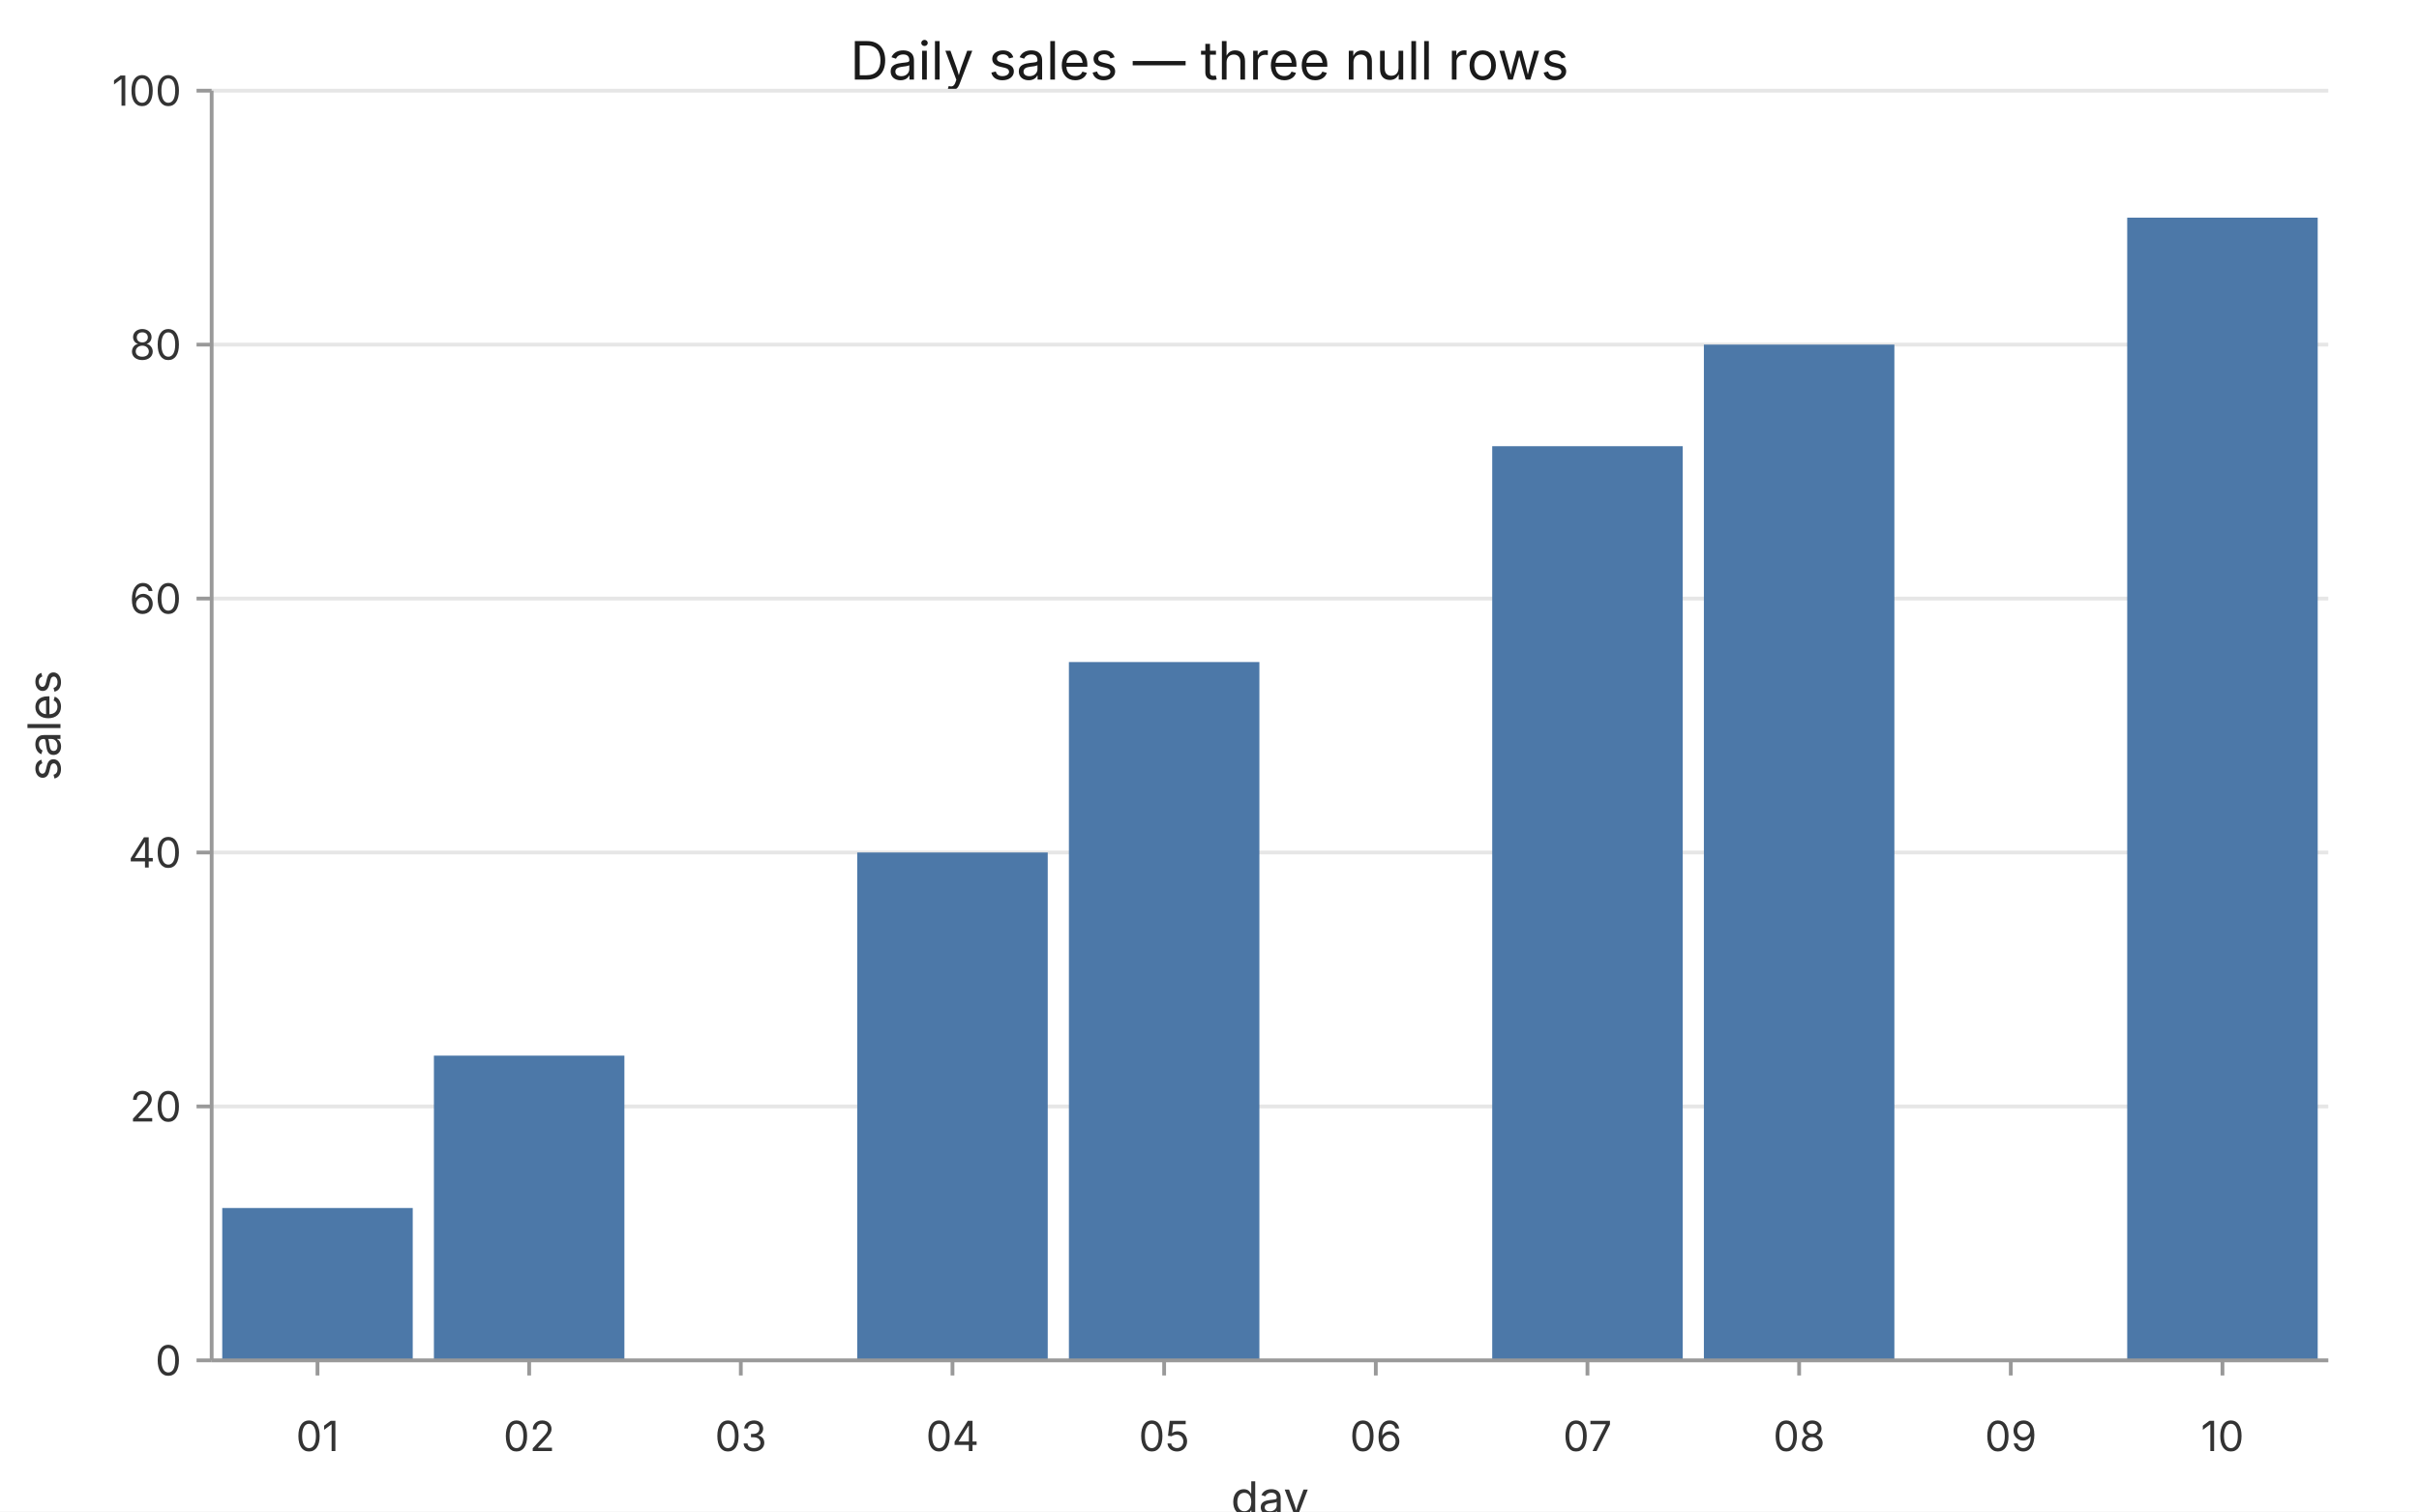
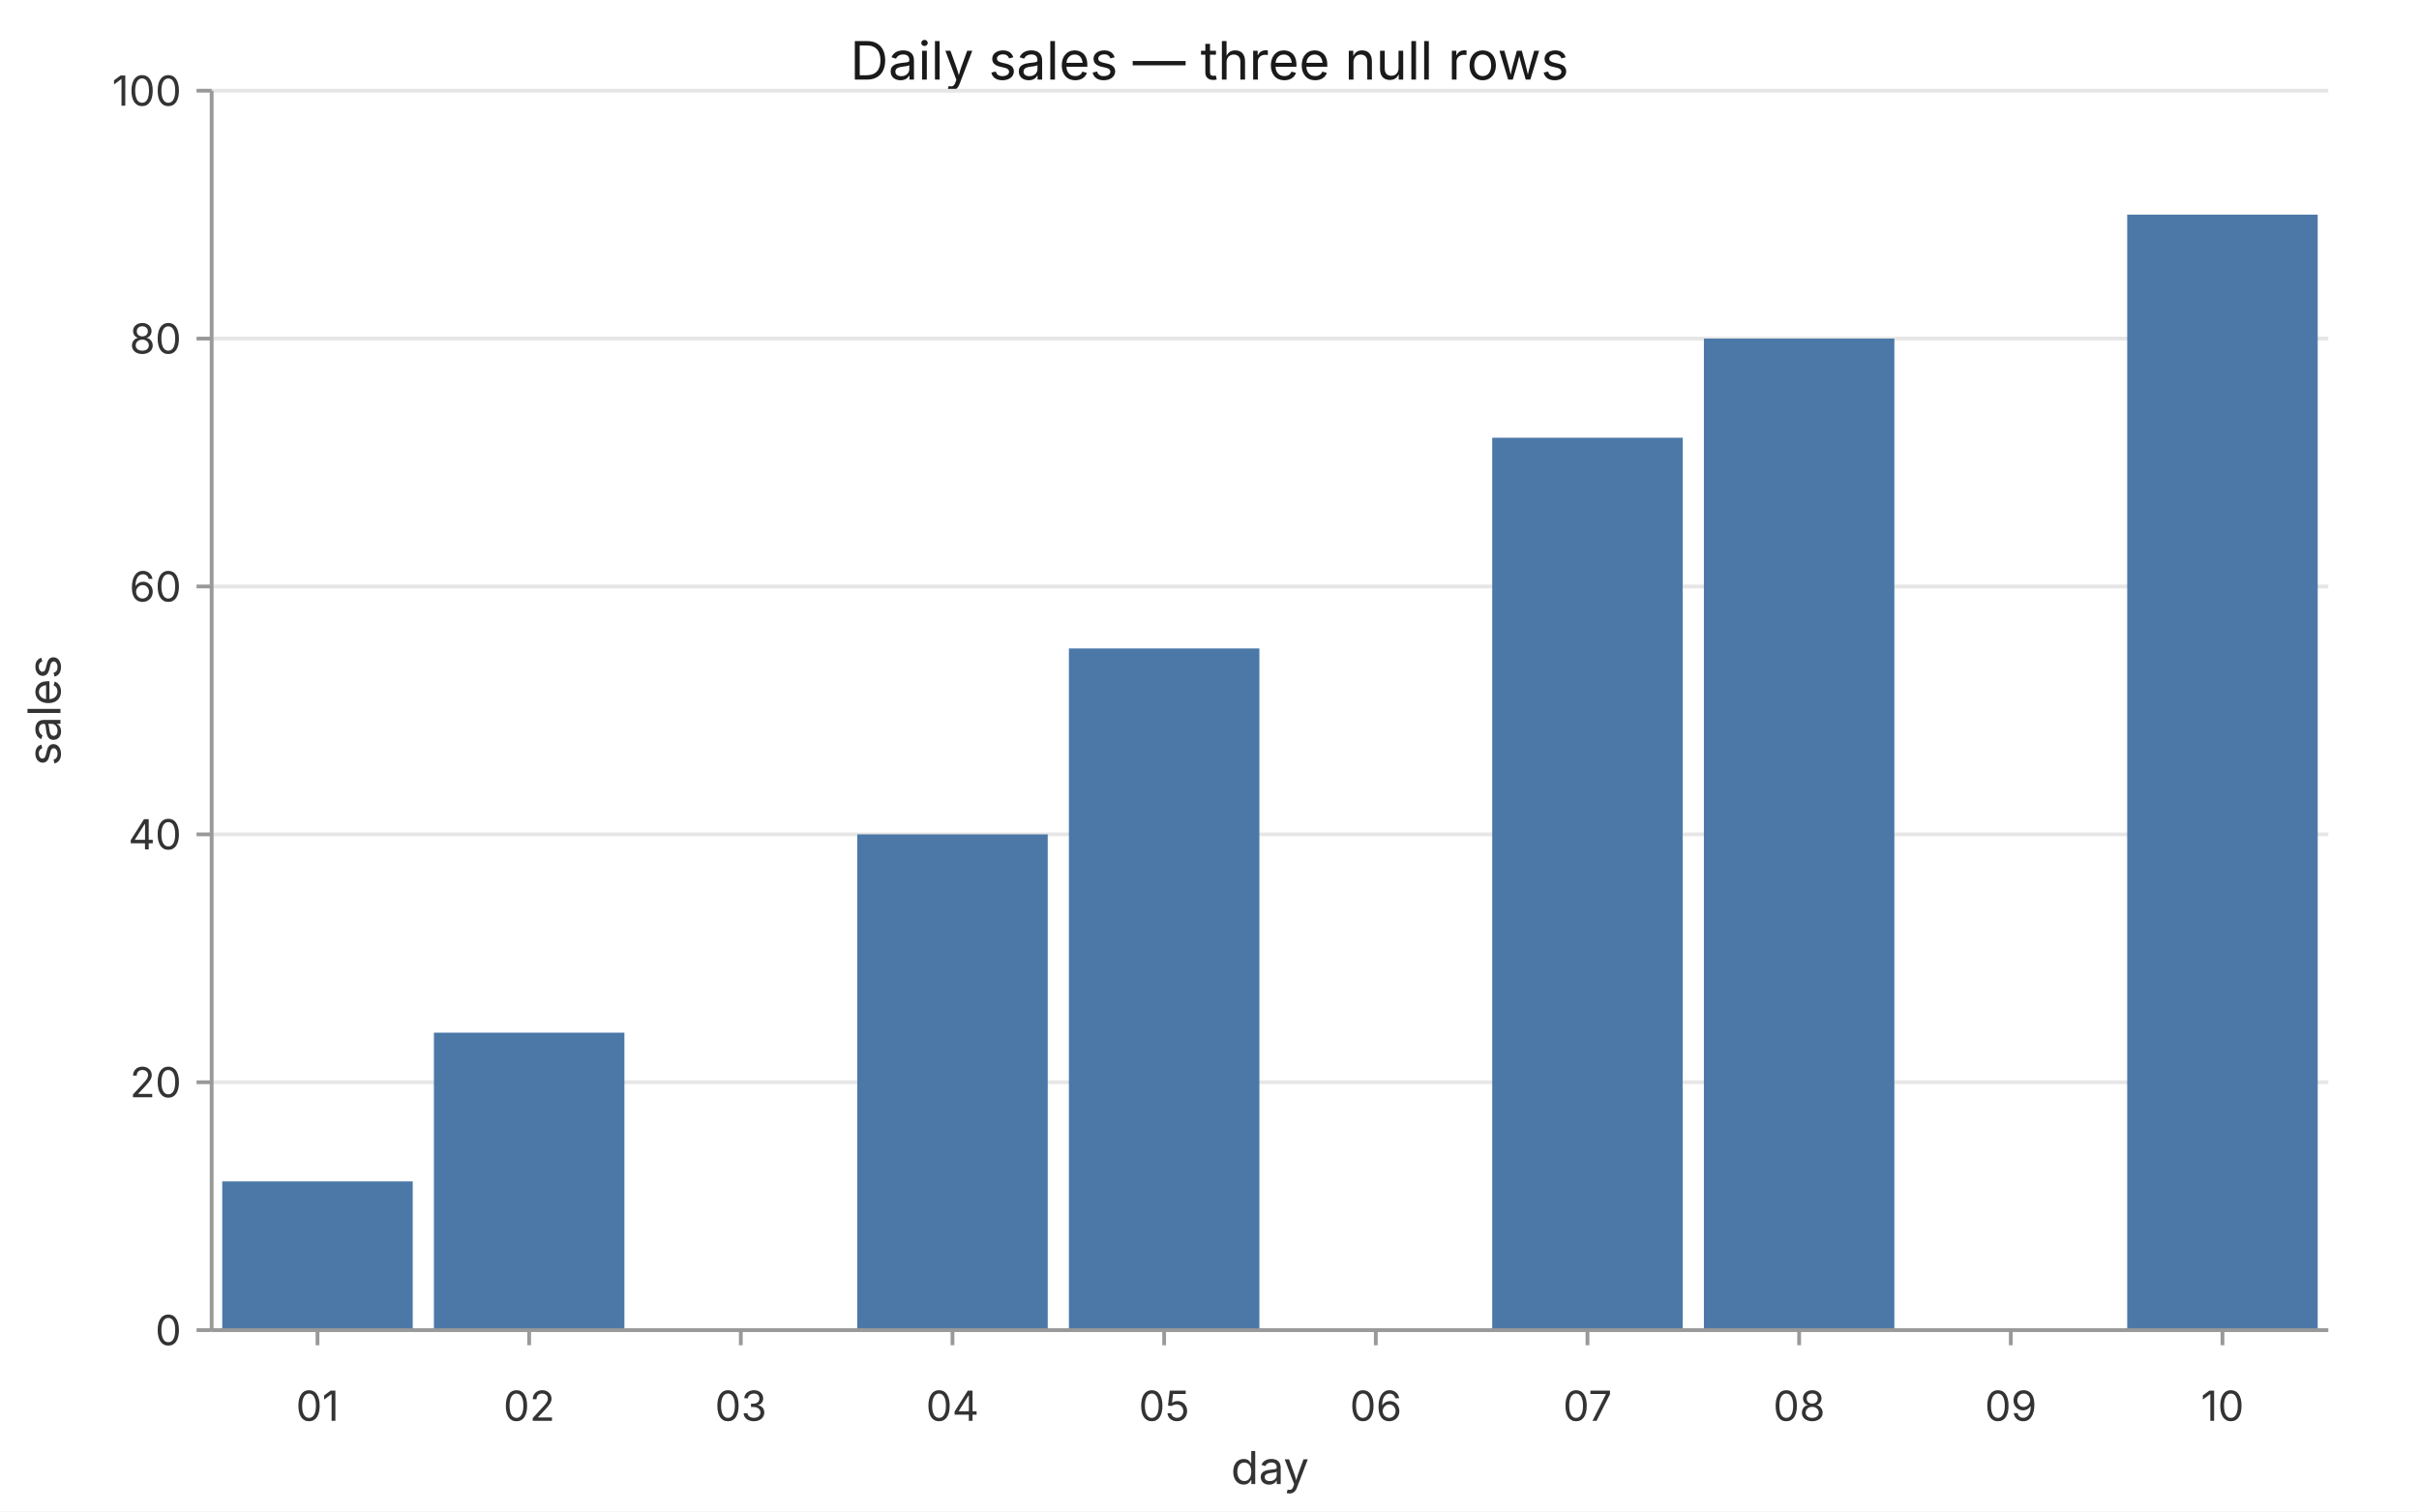
<svg xmlns="http://www.w3.org/2000/svg" viewBox="0 0 640 400" width="640" height="400" role="img" aria-label="Daily sales — three null rows" aria-describedby="glyph-desc">
  <rect x="0" y="0" width="640" height="400" fill="#ffffff" />
  <text x="320" y="16" font-family="system-ui, -apple-system, sans-serif" font-size="14" fill="#1a1a1a" text-anchor="middle" dominant-baseline="middle">Daily sales — three null rows</text>
-   <line x1="56" y1="360" x2="616" y2="360" stroke="#e6e6e6" stroke-width="1" />
-   <line x1="56" y1="292.8" x2="616" y2="292.8" stroke="#e6e6e6" stroke-width="1" />
-   <line x1="56" y1="225.6" x2="616" y2="225.6" stroke="#e6e6e6" stroke-width="1" />
-   <line x1="56" y1="158.4" x2="616" y2="158.4" stroke="#e6e6e6" stroke-width="1" />
-   <line x1="56" y1="91.2" x2="616" y2="91.2" stroke="#e6e6e6" stroke-width="1" />
+   <line x1="56" y1="352" x2="616" y2="352" stroke="#e6e6e6" stroke-width="1" />
+   <line x1="56" y1="286.4" x2="616" y2="286.4" stroke="#e6e6e6" stroke-width="1" />
+   <line x1="56" y1="220.8" x2="616" y2="220.8" stroke="#e6e6e6" stroke-width="1" />
+   <line x1="56" y1="155.2" x2="616" y2="155.2" stroke="#e6e6e6" stroke-width="1" />
+   <line x1="56" y1="89.6" x2="616" y2="89.6" stroke="#e6e6e6" stroke-width="1" />
  <line x1="56" y1="24" x2="616" y2="24" stroke="#e6e6e6" stroke-width="1" />
-   <rect x="58.8" y="319.68" width="50.4" height="40.32" fill="#4c78a8" />
-   <rect x="114.8" y="279.36" width="50.4" height="80.64" fill="#4c78a8" />
-   <rect x="226.8" y="225.6" width="50.4" height="134.4" fill="#4c78a8" />
-   <rect x="282.8" y="175.2" width="50.4" height="184.8" fill="#4c78a8" />
-   <rect x="394.8" y="118.08" width="50.4" height="241.92" fill="#4c78a8" />
-   <rect x="450.8" y="91.2" width="50.4" height="268.8" fill="#4c78a8" />
-   <rect x="562.8" y="57.6" width="50.4" height="302.4" fill="#4c78a8" />
-   <line x1="56" y1="360" x2="616" y2="360" stroke="#999999" stroke-width="1" />
-   <line x1="84" y1="360" x2="84" y2="364" stroke="#999999" stroke-width="1" />
-   <text x="84" y="376" font-family="system-ui, -apple-system, sans-serif" font-size="11" fill="#333333" text-anchor="middle" dominant-baseline="hanging">01</text>
-   <line x1="140" y1="360" x2="140" y2="364" stroke="#999999" stroke-width="1" />
-   <text x="140" y="376" font-family="system-ui, -apple-system, sans-serif" font-size="11" fill="#333333" text-anchor="middle" dominant-baseline="hanging">02</text>
-   <line x1="196" y1="360" x2="196" y2="364" stroke="#999999" stroke-width="1" />
-   <text x="196" y="376" font-family="system-ui, -apple-system, sans-serif" font-size="11" fill="#333333" text-anchor="middle" dominant-baseline="hanging">03</text>
-   <line x1="252" y1="360" x2="252" y2="364" stroke="#999999" stroke-width="1" />
-   <text x="252" y="376" font-family="system-ui, -apple-system, sans-serif" font-size="11" fill="#333333" text-anchor="middle" dominant-baseline="hanging">04</text>
-   <line x1="308" y1="360" x2="308" y2="364" stroke="#999999" stroke-width="1" />
-   <text x="308" y="376" font-family="system-ui, -apple-system, sans-serif" font-size="11" fill="#333333" text-anchor="middle" dominant-baseline="hanging">05</text>
-   <line x1="364" y1="360" x2="364" y2="364" stroke="#999999" stroke-width="1" />
-   <text x="364" y="376" font-family="system-ui, -apple-system, sans-serif" font-size="11" fill="#333333" text-anchor="middle" dominant-baseline="hanging">06</text>
-   <line x1="420" y1="360" x2="420" y2="364" stroke="#999999" stroke-width="1" />
-   <text x="420" y="376" font-family="system-ui, -apple-system, sans-serif" font-size="11" fill="#333333" text-anchor="middle" dominant-baseline="hanging">07</text>
-   <line x1="476" y1="360" x2="476" y2="364" stroke="#999999" stroke-width="1" />
-   <text x="476" y="376" font-family="system-ui, -apple-system, sans-serif" font-size="11" fill="#333333" text-anchor="middle" dominant-baseline="hanging">08</text>
-   <line x1="532" y1="360" x2="532" y2="364" stroke="#999999" stroke-width="1" />
-   <text x="532" y="376" font-family="system-ui, -apple-system, sans-serif" font-size="11" fill="#333333" text-anchor="middle" dominant-baseline="hanging">09</text>
-   <line x1="588" y1="360" x2="588" y2="364" stroke="#999999" stroke-width="1" />
-   <text x="588" y="376" font-family="system-ui, -apple-system, sans-serif" font-size="11" fill="#333333" text-anchor="middle" dominant-baseline="hanging">10</text>
-   <text x="336" y="392" font-family="system-ui, -apple-system, sans-serif" font-size="12" fill="#333333" text-anchor="middle" dominant-baseline="hanging">day</text>
-   <line x1="56" y1="24" x2="56" y2="360" stroke="#999999" stroke-width="1" />
-   <line x1="52" y1="360" x2="56" y2="360" stroke="#999999" stroke-width="1" />
-   <text x="48" y="360" font-family="system-ui, -apple-system, sans-serif" font-size="11" fill="#333333" text-anchor="end" dominant-baseline="middle">0</text>
-   <line x1="52" y1="292.8" x2="56" y2="292.8" stroke="#999999" stroke-width="1" />
-   <text x="48" y="292.8" font-family="system-ui, -apple-system, sans-serif" font-size="11" fill="#333333" text-anchor="end" dominant-baseline="middle">20</text>
-   <line x1="52" y1="225.6" x2="56" y2="225.6" stroke="#999999" stroke-width="1" />
-   <text x="48" y="225.6" font-family="system-ui, -apple-system, sans-serif" font-size="11" fill="#333333" text-anchor="end" dominant-baseline="middle">40</text>
-   <line x1="52" y1="158.4" x2="56" y2="158.4" stroke="#999999" stroke-width="1" />
-   <text x="48" y="158.4" font-family="system-ui, -apple-system, sans-serif" font-size="11" fill="#333333" text-anchor="end" dominant-baseline="middle">60</text>
-   <line x1="52" y1="91.2" x2="56" y2="91.2" stroke="#999999" stroke-width="1" />
-   <text x="48" y="91.2" font-family="system-ui, -apple-system, sans-serif" font-size="11" fill="#333333" text-anchor="end" dominant-baseline="middle">80</text>
+   <rect x="58.8" y="312.64" width="50.4" height="39.36" fill="#4c78a8" />
+   <rect x="114.8" y="273.28" width="50.4" height="78.72" fill="#4c78a8" />
+   <rect x="226.8" y="220.8" width="50.4" height="131.2" fill="#4c78a8" />
+   <rect x="282.8" y="171.6" width="50.4" height="180.4" fill="#4c78a8" />
+   <rect x="394.8" y="115.84" width="50.4" height="236.16" fill="#4c78a8" />
+   <rect x="450.8" y="89.6" width="50.4" height="262.4" fill="#4c78a8" />
+   <rect x="562.8" y="56.8" width="50.4" height="295.2" fill="#4c78a8" />
+   <line x1="56" y1="352" x2="616" y2="352" stroke="#999999" stroke-width="1" />
+   <line x1="84" y1="352" x2="84" y2="356" stroke="#999999" stroke-width="1" />
+   <text x="84" y="368" font-family="system-ui, -apple-system, sans-serif" font-size="11" fill="#333333" text-anchor="middle" dominant-baseline="hanging">01</text>
+   <line x1="140" y1="352" x2="140" y2="356" stroke="#999999" stroke-width="1" />
+   <text x="140" y="368" font-family="system-ui, -apple-system, sans-serif" font-size="11" fill="#333333" text-anchor="middle" dominant-baseline="hanging">02</text>
+   <line x1="196" y1="352" x2="196" y2="356" stroke="#999999" stroke-width="1" />
+   <text x="196" y="368" font-family="system-ui, -apple-system, sans-serif" font-size="11" fill="#333333" text-anchor="middle" dominant-baseline="hanging">03</text>
+   <line x1="252" y1="352" x2="252" y2="356" stroke="#999999" stroke-width="1" />
+   <text x="252" y="368" font-family="system-ui, -apple-system, sans-serif" font-size="11" fill="#333333" text-anchor="middle" dominant-baseline="hanging">04</text>
+   <line x1="308" y1="352" x2="308" y2="356" stroke="#999999" stroke-width="1" />
+   <text x="308" y="368" font-family="system-ui, -apple-system, sans-serif" font-size="11" fill="#333333" text-anchor="middle" dominant-baseline="hanging">05</text>
+   <line x1="364" y1="352" x2="364" y2="356" stroke="#999999" stroke-width="1" />
+   <text x="364" y="368" font-family="system-ui, -apple-system, sans-serif" font-size="11" fill="#333333" text-anchor="middle" dominant-baseline="hanging">06</text>
+   <line x1="420" y1="352" x2="420" y2="356" stroke="#999999" stroke-width="1" />
+   <text x="420" y="368" font-family="system-ui, -apple-system, sans-serif" font-size="11" fill="#333333" text-anchor="middle" dominant-baseline="hanging">07</text>
+   <line x1="476" y1="352" x2="476" y2="356" stroke="#999999" stroke-width="1" />
+   <text x="476" y="368" font-family="system-ui, -apple-system, sans-serif" font-size="11" fill="#333333" text-anchor="middle" dominant-baseline="hanging">08</text>
+   <line x1="532" y1="352" x2="532" y2="356" stroke="#999999" stroke-width="1" />
+   <text x="532" y="368" font-family="system-ui, -apple-system, sans-serif" font-size="11" fill="#333333" text-anchor="middle" dominant-baseline="hanging">09</text>
+   <line x1="588" y1="352" x2="588" y2="356" stroke="#999999" stroke-width="1" />
+   <text x="588" y="368" font-family="system-ui, -apple-system, sans-serif" font-size="11" fill="#333333" text-anchor="middle" dominant-baseline="hanging">10</text>
+   <text x="336" y="384" font-family="system-ui, -apple-system, sans-serif" font-size="12" fill="#333333" text-anchor="middle" dominant-baseline="hanging">day</text>
+   <line x1="56" y1="24" x2="56" y2="352" stroke="#999999" stroke-width="1" />
+   <line x1="52" y1="352" x2="56" y2="352" stroke="#999999" stroke-width="1" />
+   <text x="48" y="352" font-family="system-ui, -apple-system, sans-serif" font-size="11" fill="#333333" text-anchor="end" dominant-baseline="middle">0</text>
+   <line x1="52" y1="286.4" x2="56" y2="286.4" stroke="#999999" stroke-width="1" />
+   <text x="48" y="286.4" font-family="system-ui, -apple-system, sans-serif" font-size="11" fill="#333333" text-anchor="end" dominant-baseline="middle">20</text>
+   <line x1="52" y1="220.8" x2="56" y2="220.8" stroke="#999999" stroke-width="1" />
+   <text x="48" y="220.8" font-family="system-ui, -apple-system, sans-serif" font-size="11" fill="#333333" text-anchor="end" dominant-baseline="middle">40</text>
+   <line x1="52" y1="155.2" x2="56" y2="155.2" stroke="#999999" stroke-width="1" />
+   <text x="48" y="155.2" font-family="system-ui, -apple-system, sans-serif" font-size="11" fill="#333333" text-anchor="end" dominant-baseline="middle">60</text>
+   <line x1="52" y1="89.6" x2="56" y2="89.6" stroke="#999999" stroke-width="1" />
+   <text x="48" y="89.6" font-family="system-ui, -apple-system, sans-serif" font-size="11" fill="#333333" text-anchor="end" dominant-baseline="middle">80</text>
  <line x1="52" y1="24" x2="56" y2="24" stroke="#999999" stroke-width="1" />
  <text x="48" y="24" font-family="system-ui, -apple-system, sans-serif" font-size="11" fill="#333333" text-anchor="end" dominant-baseline="middle">100</text>
-   <text x="16" y="192" font-family="system-ui, -apple-system, sans-serif" font-size="12" fill="#333333" text-anchor="middle" dominant-baseline="alphabetic" transform="rotate(-90 16 192)">sales</text>
+   <text x="16" y="188" font-family="system-ui, -apple-system, sans-serif" font-size="12" fill="#333333" text-anchor="middle" dominant-baseline="alphabetic" transform="rotate(-90 16 188)">sales</text>
</svg>
